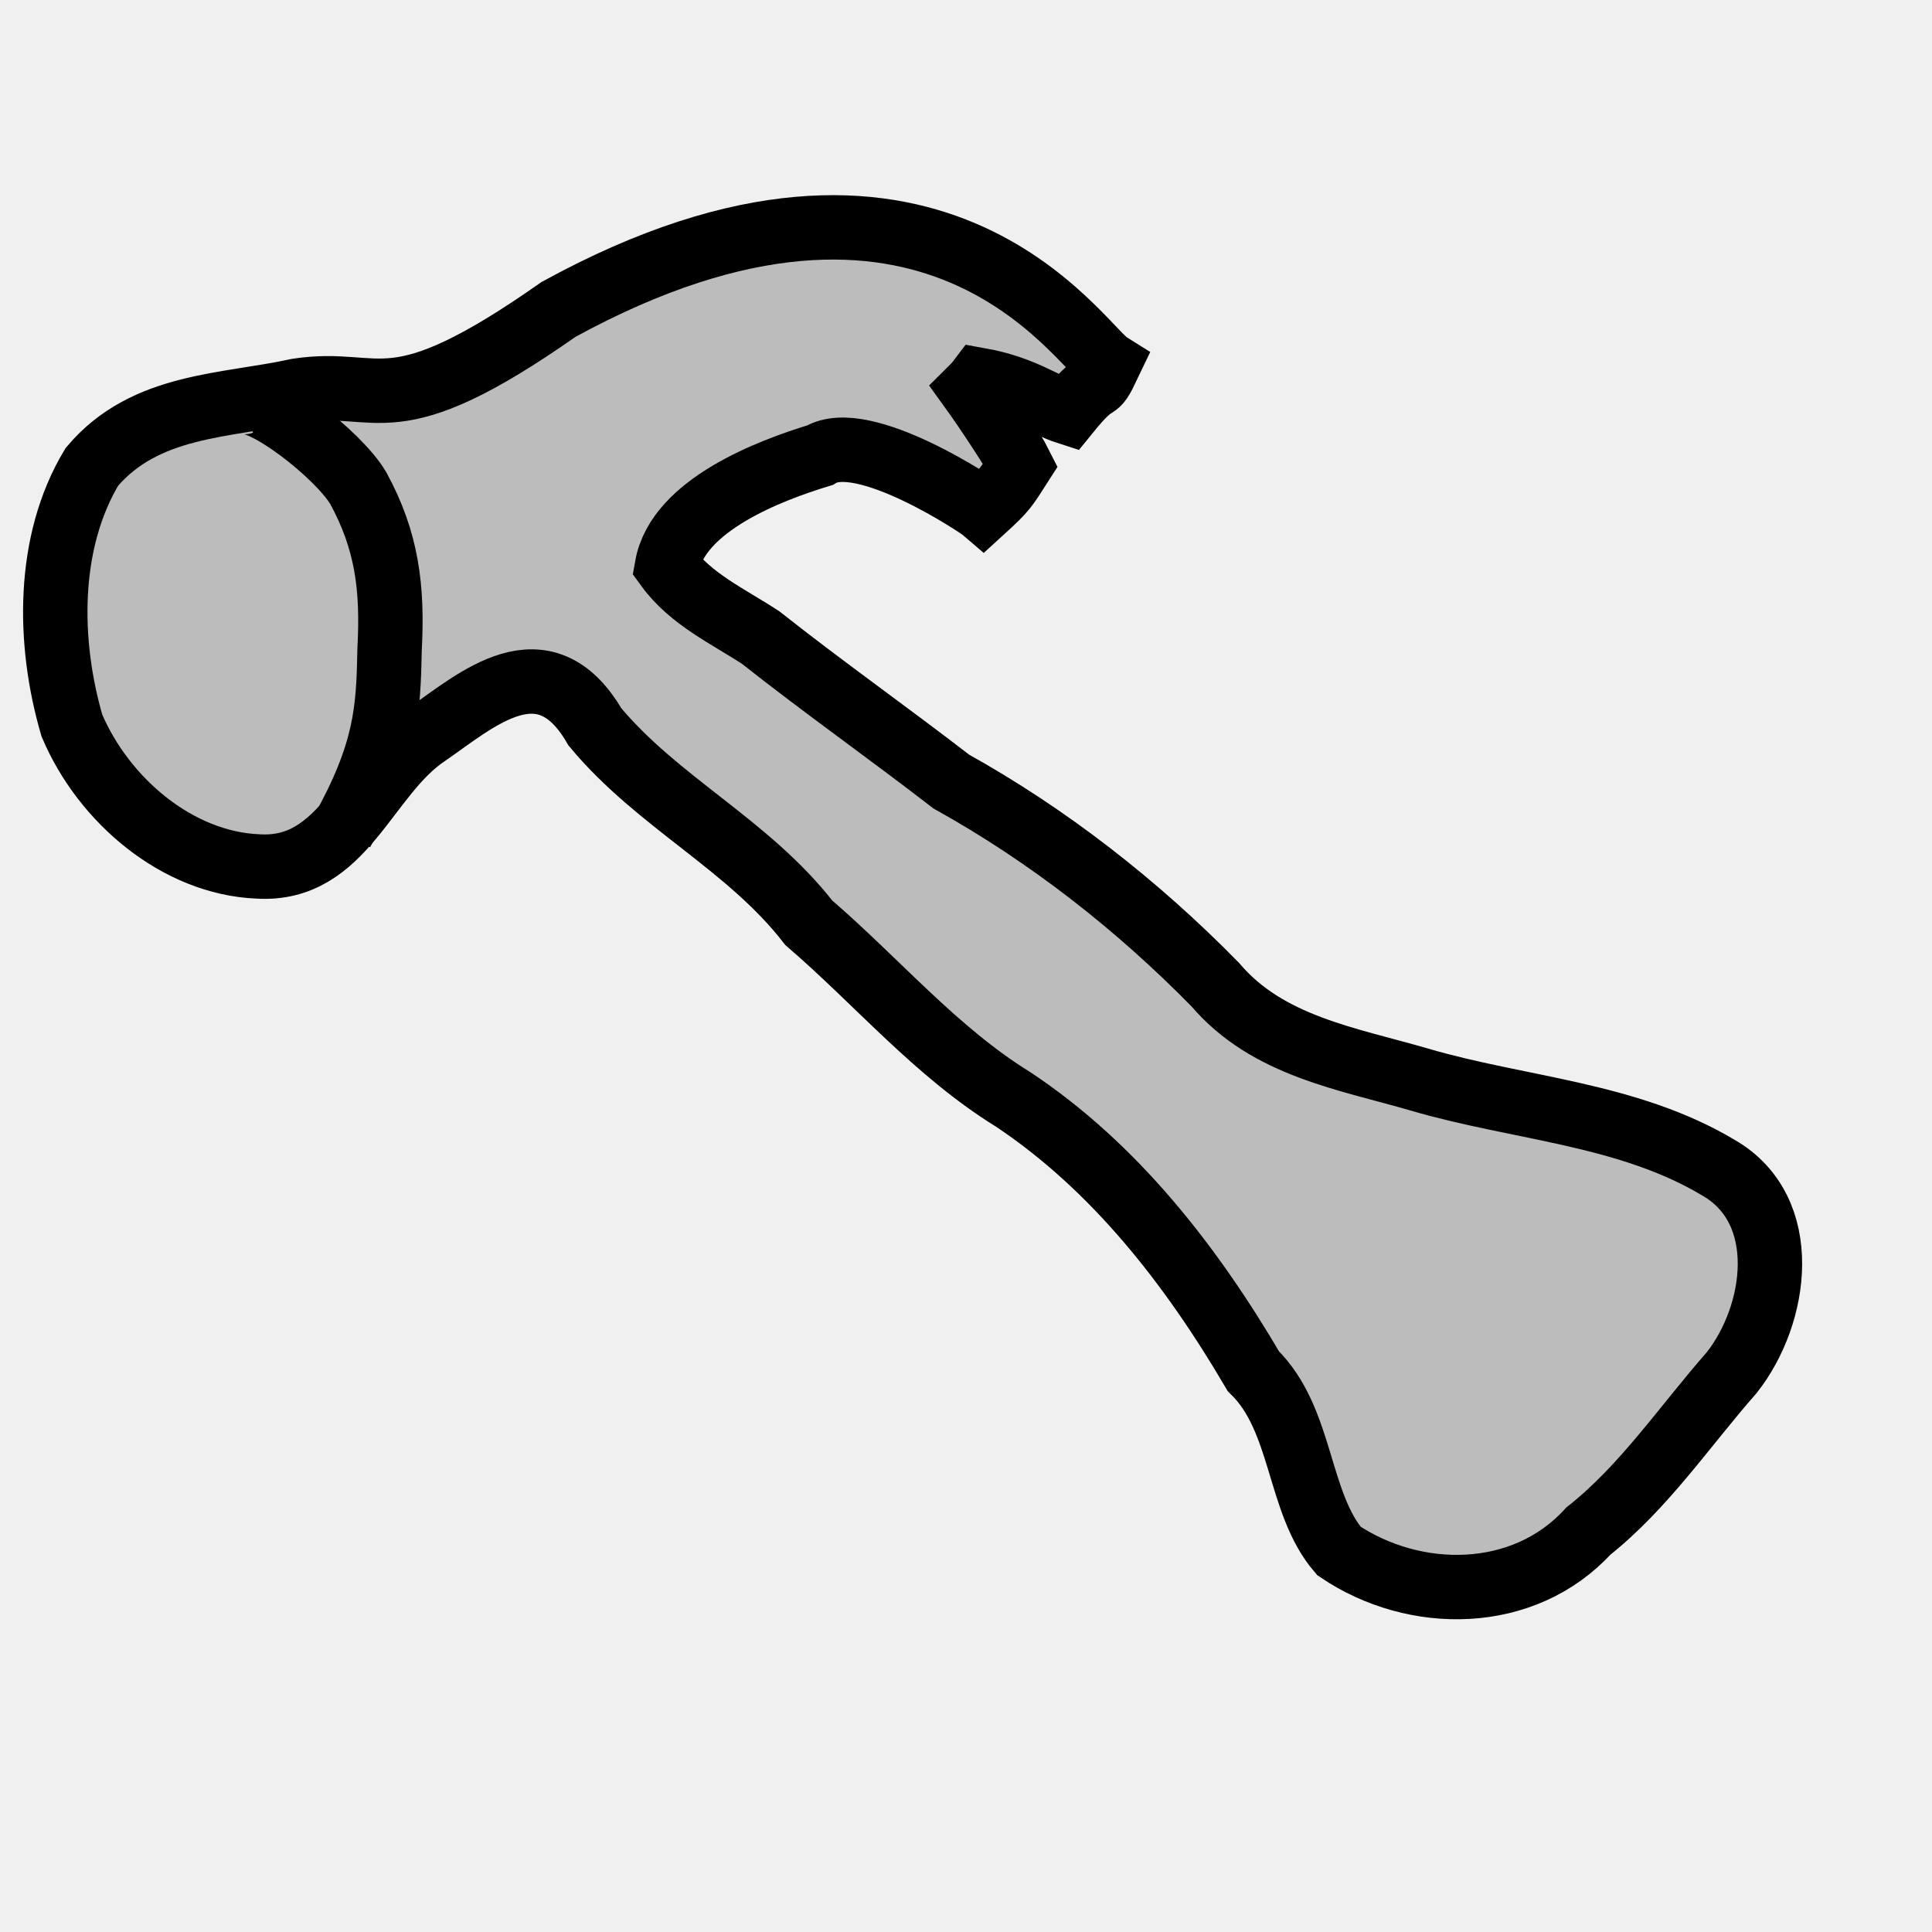
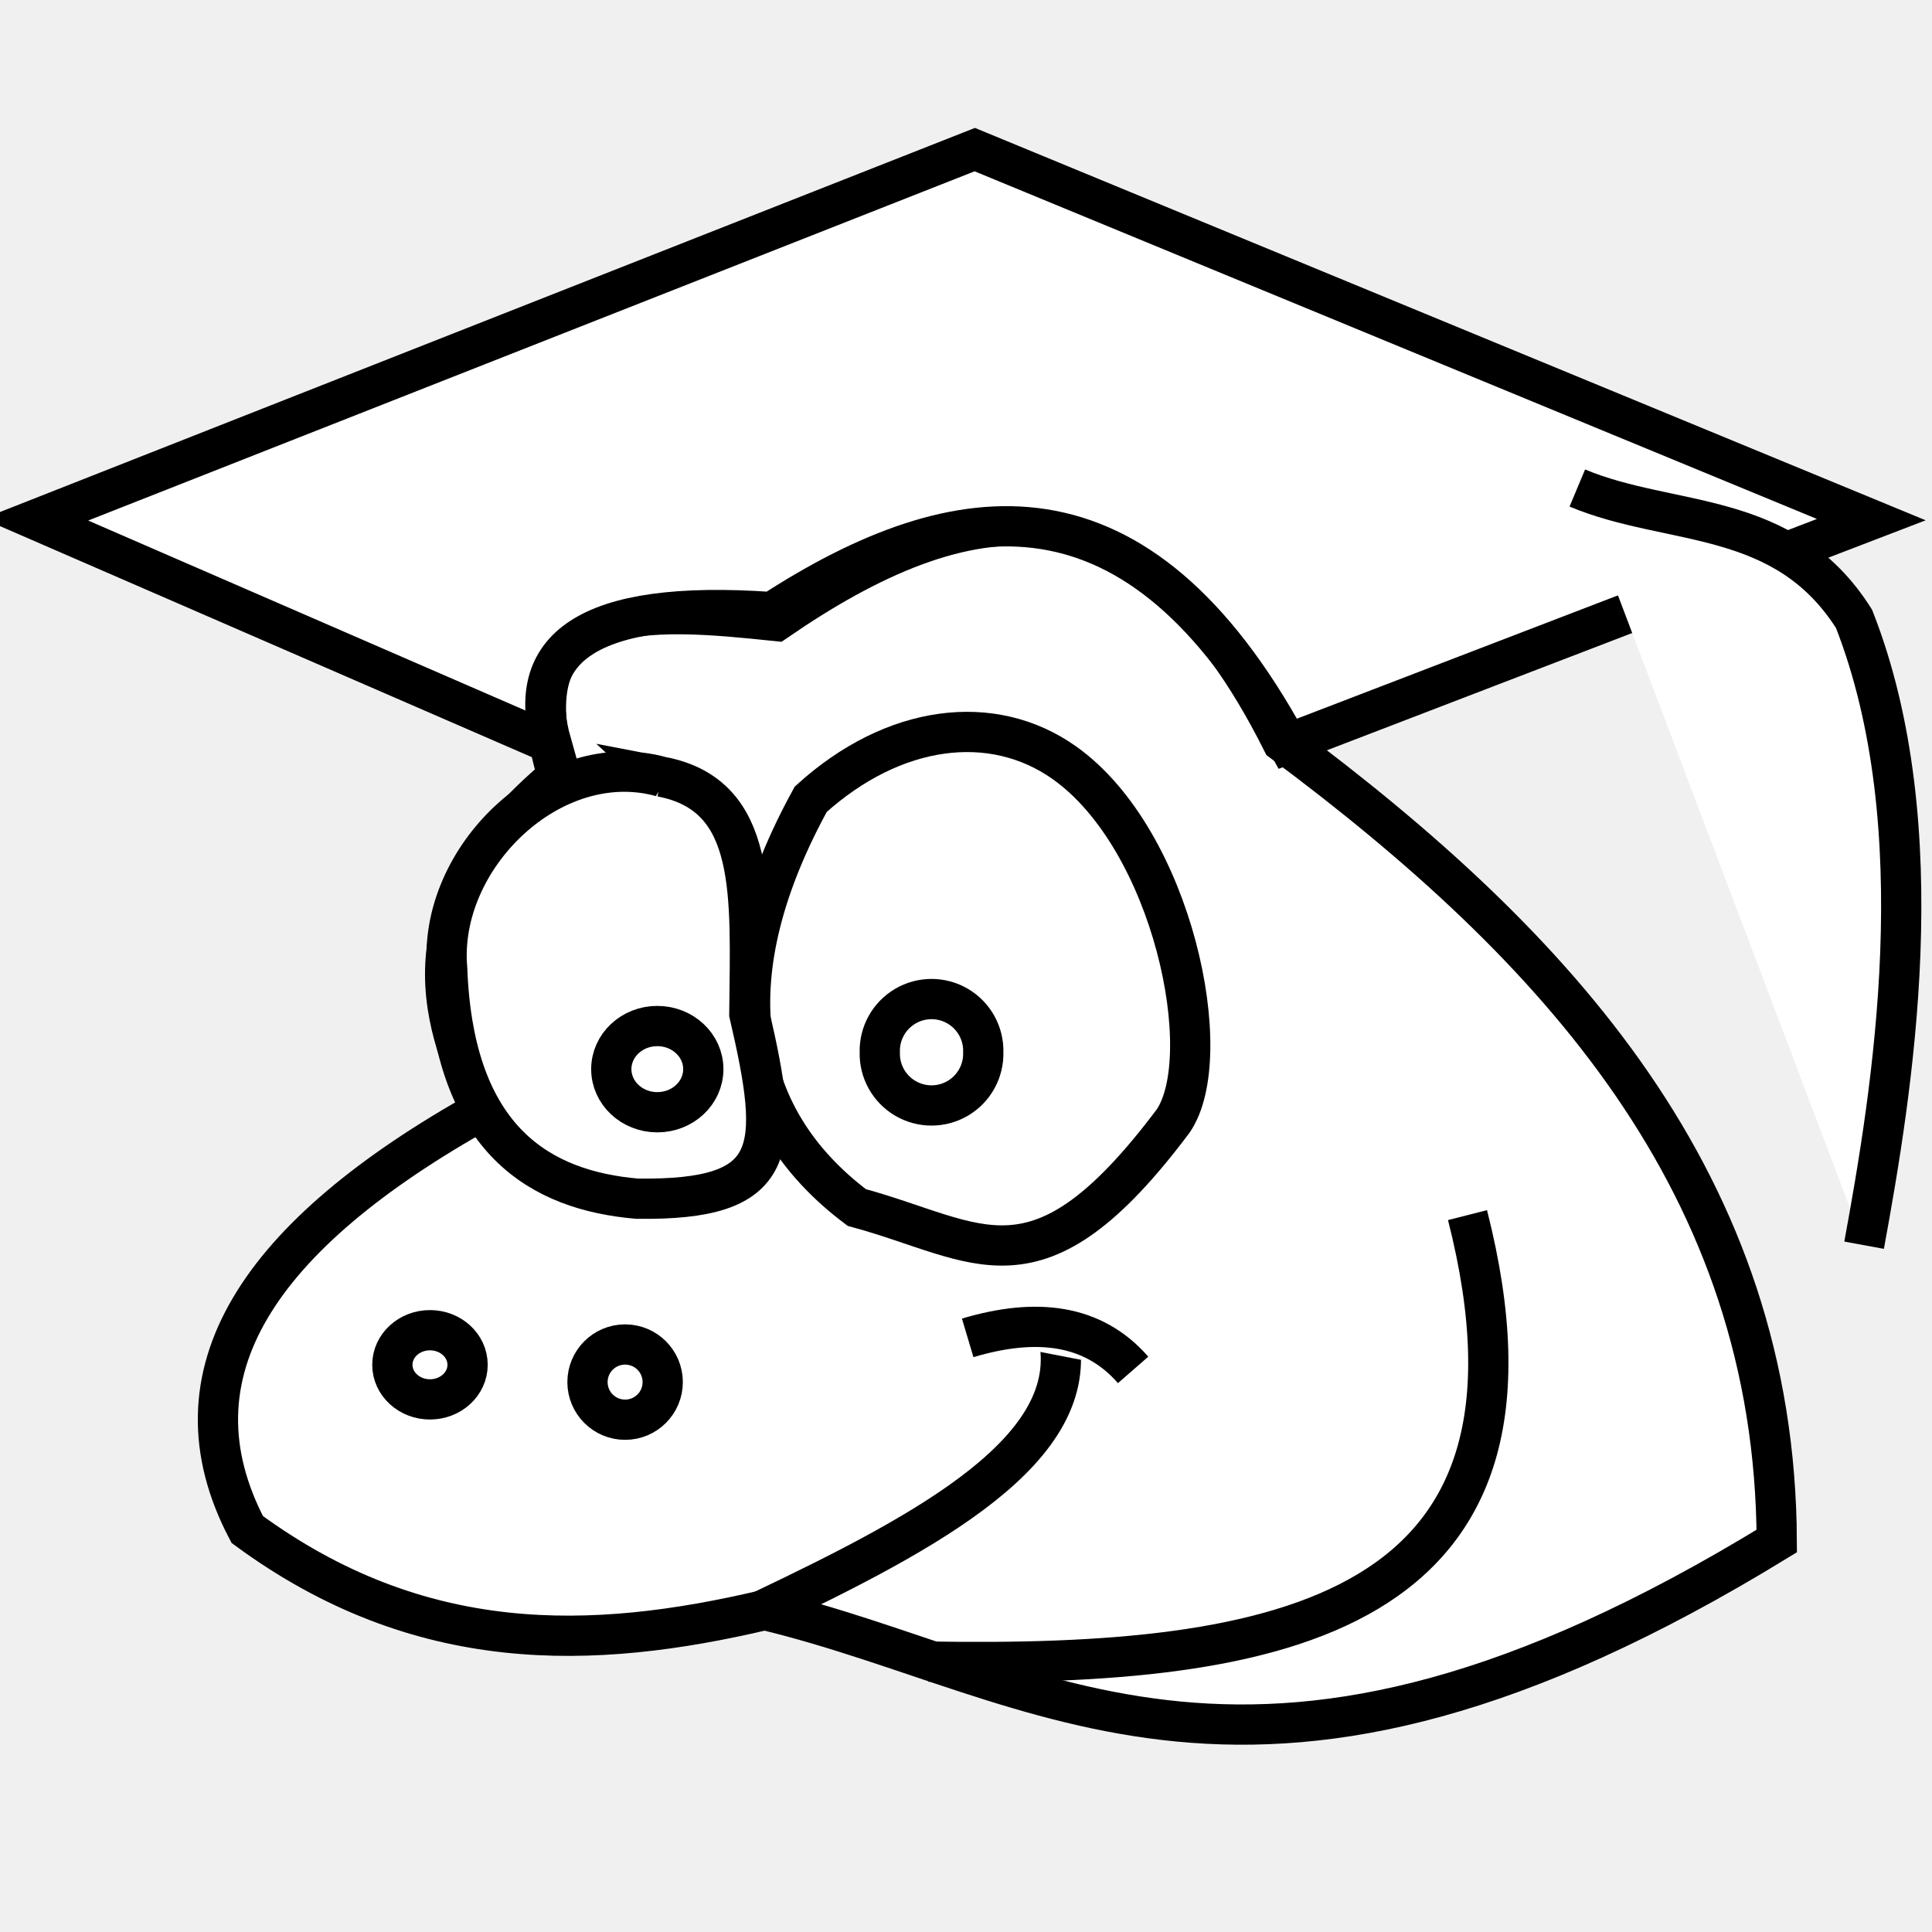
- <svg xmlns="http://www.w3.org/2000/svg" width="45" height="45" id="svg2215">
-   <defs id="defs2230" />
-   <path style="fill:#AAAAAA;fill-opacity:0.75;fill-rule:evenodd;stroke:#000000;stroke-width:1.5;stroke-linecap:butt;stroke-linejoin:miter;stroke-opacity:1;stroke-miterlimit:4;stroke-dasharray:none" d="M 15.534,13.195 C 15.791,11.763 17.934,10.957 19.095,10.603 C 20.105,9.99 22.787,11.783 22.898,11.878 C 23.417,11.405 23.425,11.365 23.77,10.828 C 23.601,10.488 22.939,9.496 22.624,9.06 C 22.624,9.06 22.743,8.942 22.813,8.849 C 23.846,9.035 24.306,9.428 24.871,9.609 C 25.669,8.624 25.446,9.284 25.828,8.479 C 25.134,8.044 21.715,2.437 13.009,7.207 C 9.062,9.978 8.896,8.799 6.933,9.097 C 5.266,9.464 3.387,9.4 2.14,10.874 C 1.084,12.628 1.108,14.962 1.675,16.9 C 2.416,18.645 4.135,20.103 6.006,20.181 C 8.013,20.307 8.506,18.063 9.945,17.103 C 11.084,16.32 12.664,14.874 13.855,16.928 C 15.32,18.69 17.426,19.672 18.837,21.492 C 20.428,22.86 21.803,24.499 23.596,25.606 C 25.959,27.177 27.744,29.469 29.193,31.938 C 30.351,33.066 30.215,34.991 31.186,36.125 C 32.956,37.317 35.489,37.31 36.995,35.663 C 38.299,34.63 39.238,33.219 40.336,31.97 C 41.405,30.614 41.738,28.192 40.037,27.204 C 37.921,25.934 35.386,25.827 33.07,25.148 C 31.392,24.658 29.525,24.371 28.306,22.934 C 26.478,21.07 24.408,19.456 22.159,18.205 C 20.689,17.07 19.172,16 17.717,14.85 C 16.959,14.353 16.088,13.959 15.534,13.195 z " id="path2242" />
-   <path style="fill:none;fill-opacity:0.75;fill-rule:evenodd;stroke:#000000;stroke-width:1.5;stroke-linecap:butt;stroke-linejoin:miter;stroke-miterlimit:4;stroke-dasharray:none;stroke-opacity:1" d="M 7.965,19.369 C 8.993,17.523 9.048,16.553 9.074,15.127 C 9.152,13.679 9.01,12.592 8.346,11.372 C 7.884,10.584 6.08,9.193 5.613,9.382" id="path2263" />
+ <svg xmlns="http://www.w3.org/2000/svg" width="48px" height="48px" id="svg2995" version="1.1">
+   <defs id="defs2997" />
+   <g id="layer1">
+     <path style="fill:#FFFFFF;stroke:#000000;stroke-opacity:2" d="m 44.143,38.286 c -0.039,-8.873 -5.444,-14.764 -12.286,-19.857 -3.522,-7.014 -7.914,-6.203 -12.571,-3 -3.101,-0.324 -6.8,-0.665 -5.429,3.857 C 10.102,22.446 10.837,25.168 12,27.571 6.418,30.685 4.11,34.125 6.143,38 10.429,41.148 14.714,41.008 19,40 c 6.965,1.678 12.086,6.284 25.143,-1.714 z" id="path3017" />
+     <path style="fill:#FFFFFF;stroke:#000000;stroke-opacity:2" d="M 20.143,19.857 C 17.777,24.163 18.225,27.7 21.286,30 c 3.066,0.829 4.457,2.386 7.857,-2.143 1.112,-1.611 0.002,-6.999 -2.705,-8.911 -1.783,-1.26 -4.235,-0.955 -6.295,0.911 z" id="path3021" />
+     <path style="fill:#FFFFFF;stroke:#000000;stroke-opacity:2" id="path3023" d="m 24.429,26.143 a 1.286,1.286 0 1 1 -2.571,0 1.286,1.286 0 1 1 2.571,0 z" />
+     <path style="fill:#FFFFFF;stroke:#000000;stroke-opacity:2" d="m 16.429,19.296 c 2.408,0.459 2.216,2.928 2.188,5.896 0.791,3.408 0.766,4.638 -2.793,4.589 -2.358,-0.205 -4.553,-1.409 -4.714,-5.714 -0.243,-2.747 2.605,-5.522 5.32,-4.77 z" id="path3025" />
+     <path style="fill:#FFFFFF;stroke:#000000;stroke-opacity:2" id="path3027" d="m 18.286,26.5 a 1.143,1.071 0 1 1 -2.286,0 1.143,1.071 0 1 1 2.286,0 z" transform="translate(-0.8125,0.0625)" />
+     <path style="fill:#FFFFFF;stroke:#000000;stroke-opacity:2" id="path3033" d="m 11.617,33.908 a 0.934,0.859 0 1 1 -1.869,0 0.934,0.859 0 1 1 1.869,0 z" />
+     <path style="fill:#FFFFFF;stroke:#000000;stroke-opacity:2" id="path3035" d="m 16.465,34.338 a 0.934,0.934 0 1 1 -1.869,0 0.934,0.934 0 1 1 1.869,0 z" />
+     <path style="fill:#FFFFFF;stroke:#000000;stroke-opacity:2" d="m 13.284,14.614 c 0.219,-4.886 2.872,-4.195 2.879,-4.192" id="path3037" />
+     <path style="fill:#FFFFFF;stroke:#000000;stroke-opacity:2" d="m 19.799,9.311 c 4.61,-0.545 5.302,1.915 5.303,1.919" id="path3039" />
+     <path style="fill:#FFFFFF;stroke:#000000;stroke-opacity:2" d="M 24.218,3.717 0.884,12.91 13.7,18.478 c -0.663,-2.335 0.815,-3.6 5.48,-3.27 4.651,-3.012 9.076,-3.575 12.816,3.27 l 14.496,-5.568 z" id="path3041" />
+     <path style="fill:#FFFFFF;stroke:#000000;stroke-opacity:2" d="m 18.959,40.001 c 4.152,-1.977 7.934,-4.018 7.336,-6.806 l 0,0" id="path3051" />
+     <path style="fill:#FFFFFF;stroke:#000000;stroke-opacity:2" d="M 28.152,34.035 C 27.157,32.894 25.743,32.731 24.042,33.239" id="path3053" />
+     <path style="fill:#FFFFFF;stroke:#000000;stroke-opacity:2" d="m 23.069,41.282 c 8.751,0.148 15.929,-1.115 13.391,-11.093" id="path3055" />
+     <path style="fill:#FFFFFF;stroke:#000000;stroke-opacity:2" d="m 39.188,12.125 c 2.328,0.976 5.138,0.502 6.875,3.25 2.036,5.188 0.947,11.764 0.25,15.562 l 0,0" id="path2996" />
+   </g>
</svg>
